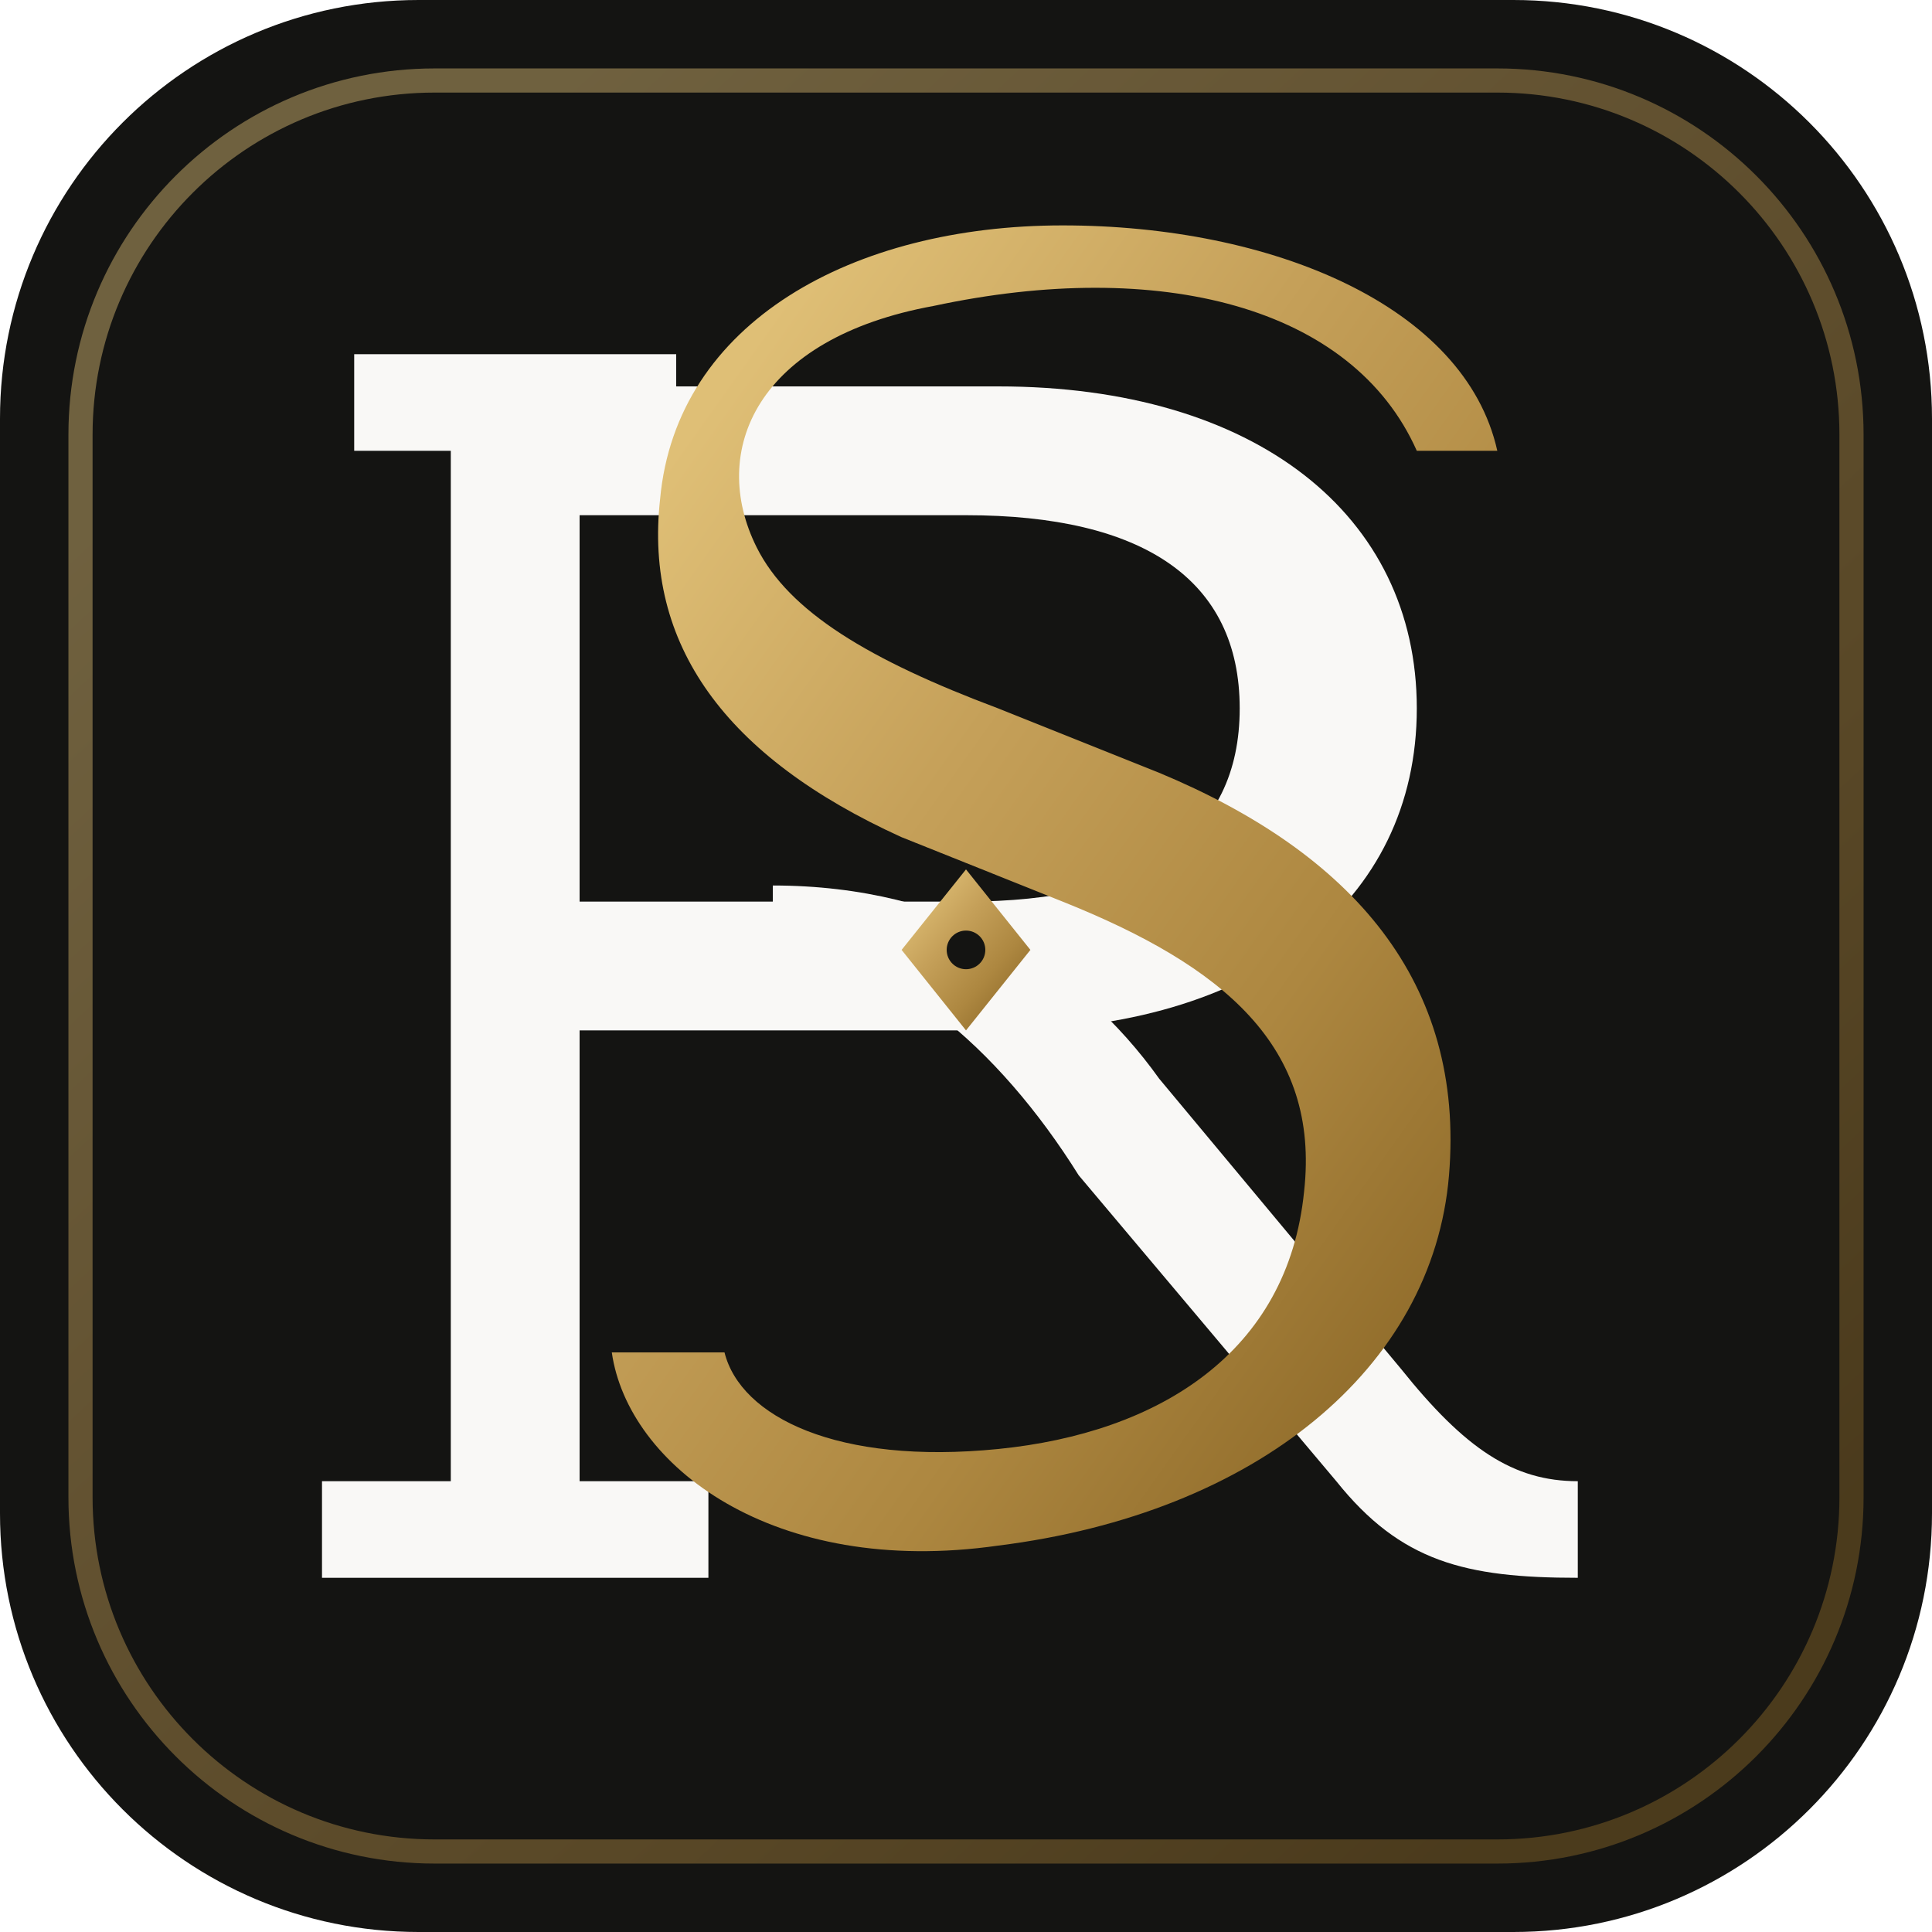
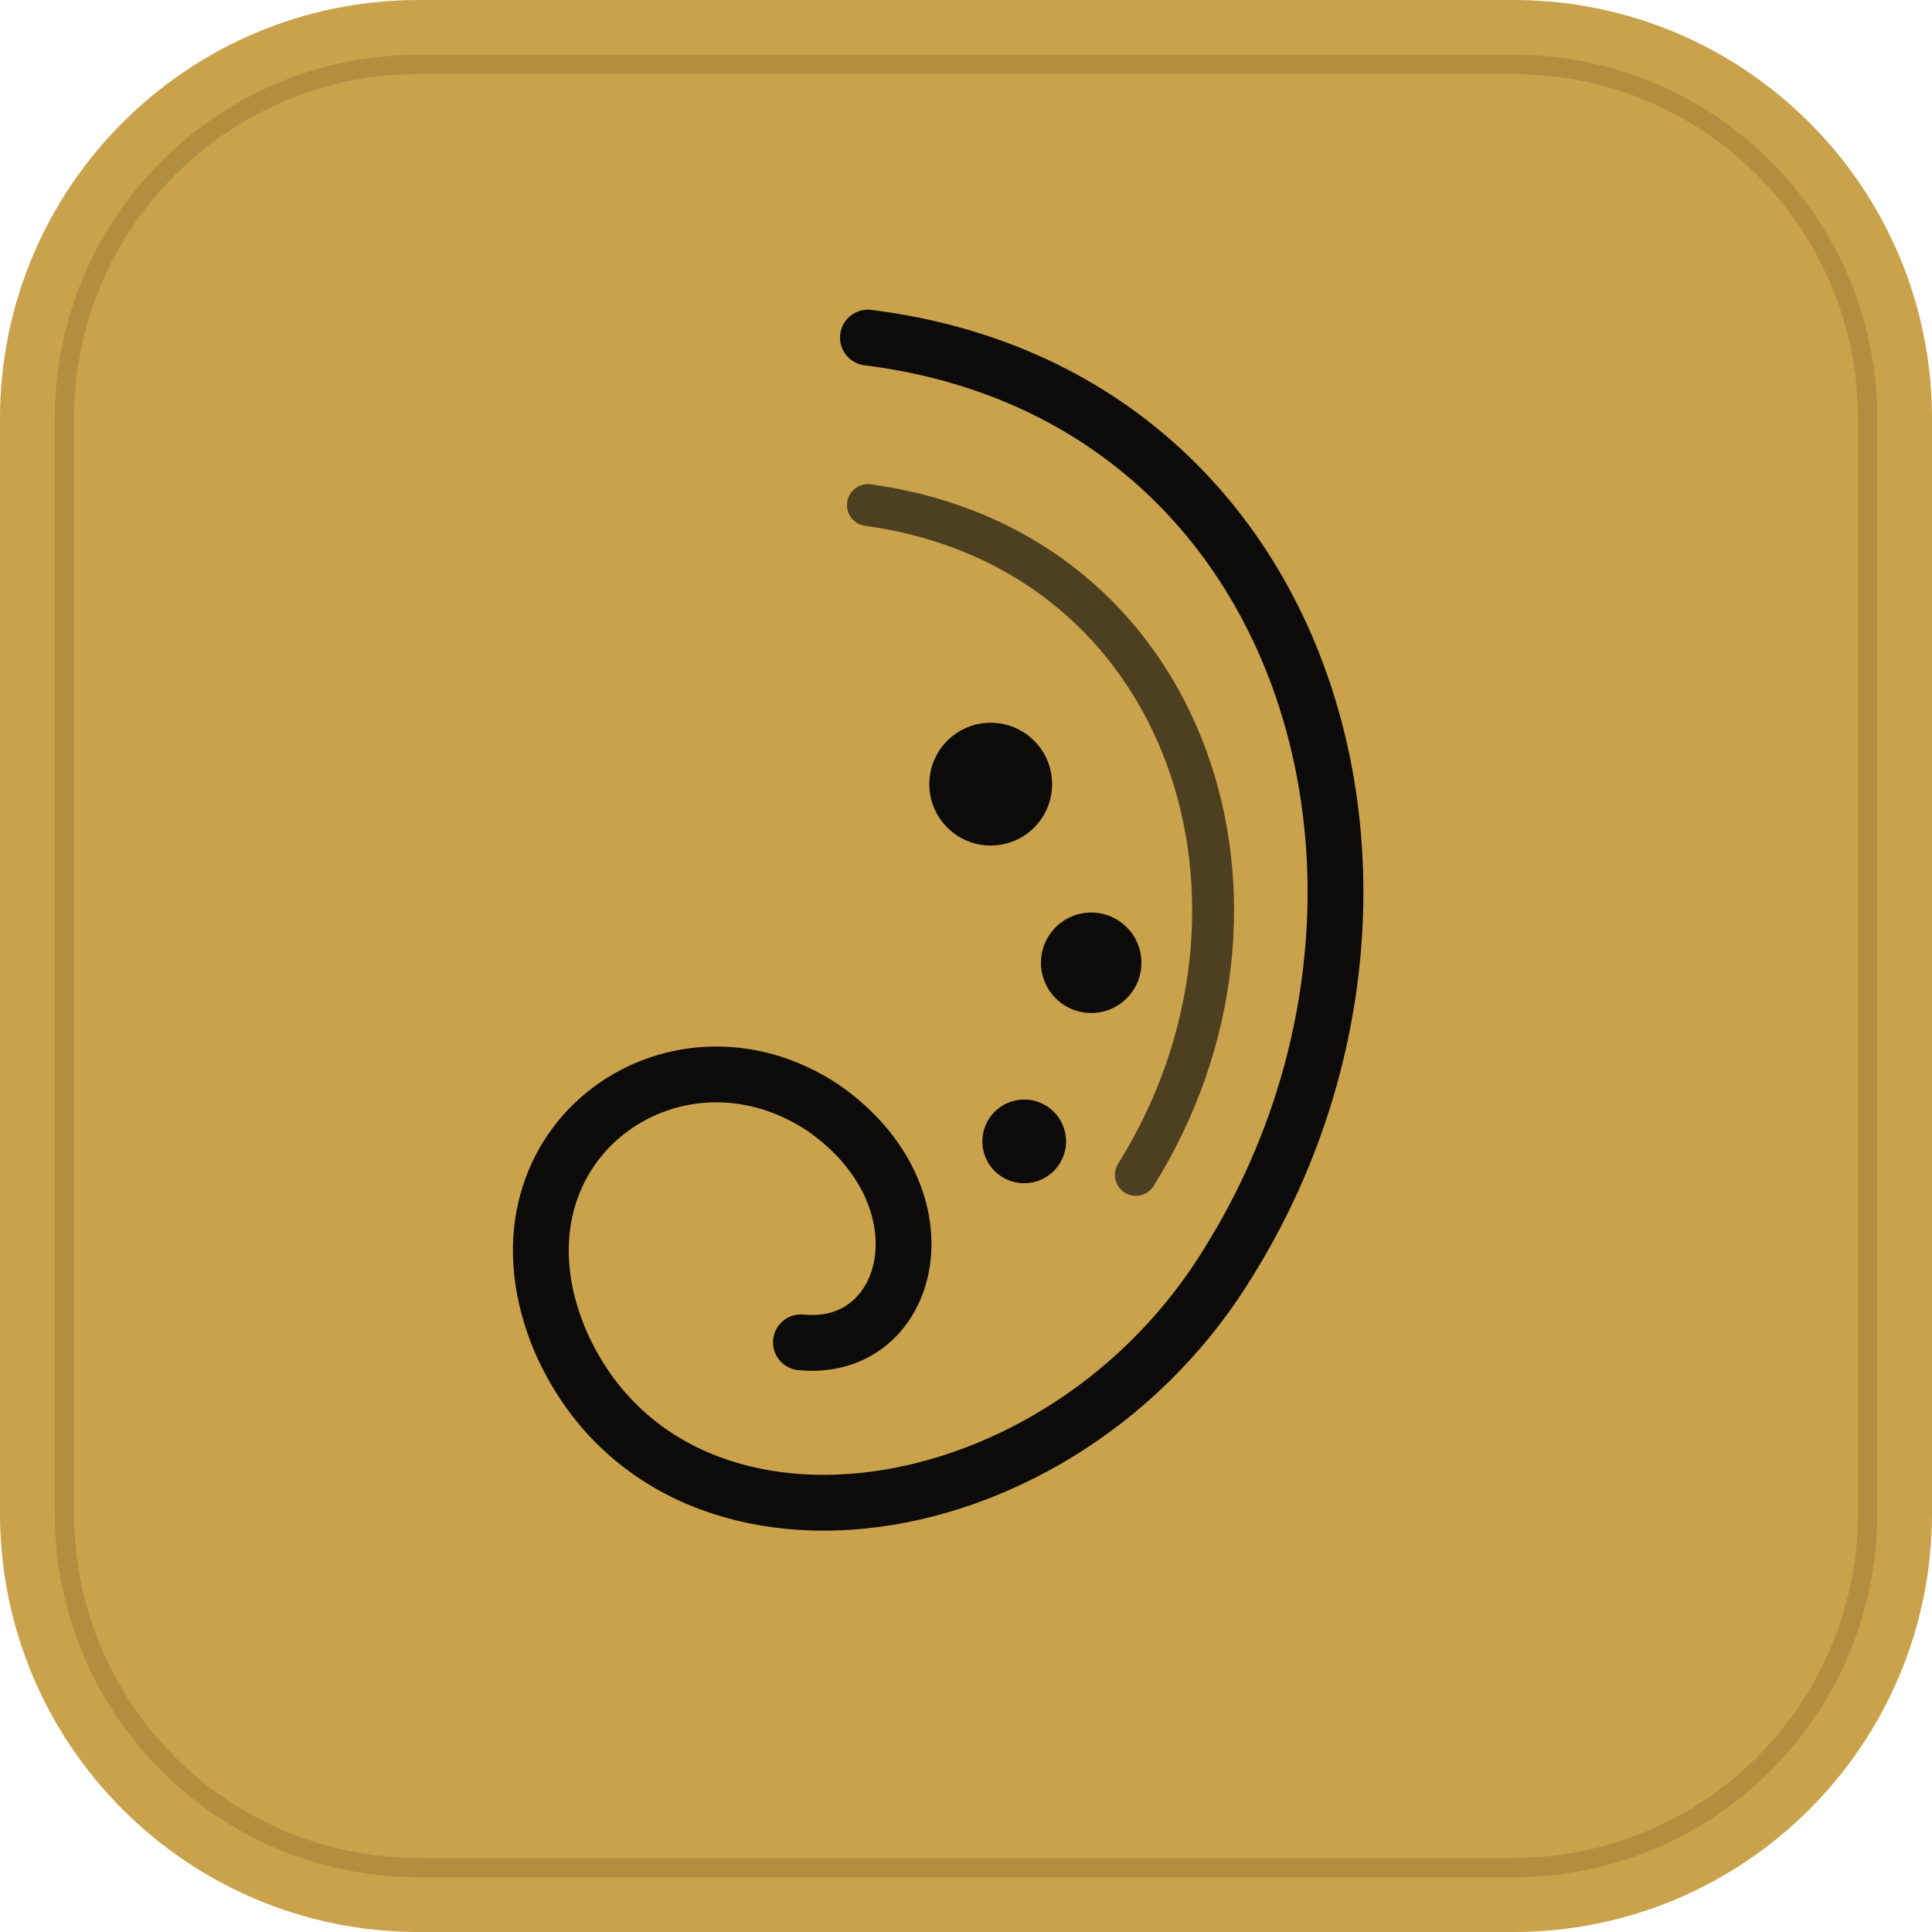
<svg xmlns="http://www.w3.org/2000/svg" viewBox="0 0 120 120" width="120" height="120" fill="none">
-   <defs>
-     <linearGradient id="favZariGrad" x1="15%" y1="10%" x2="90%" y2="90%">
-       <stop offset="0%" stop-color="#DFBF76" />
-       <stop offset="35%" stop-color="#C5A059" />
-       <stop offset="70%" stop-color="#AD8740" />
-       <stop offset="100%" stop-color="#8E6A29" />
-     </linearGradient>
-   </defs>
-   <rect width="120" height="120" rx="26" fill="#141412" />
-   <rect x="5" y="5" width="110" height="110" rx="22" stroke="url(#favZariGrad)" stroke-width="1.5" stroke-opacity="0.45" fill="none" />
-   <line x1="5" y1="18" x2="5" y2="5" stroke="url(#favZariGrad)" stroke-width="2.5" />
-   <line x1="5" y1="5" x2="18" y2="5" stroke="url(#favZariGrad)" stroke-width="2.5" />
-   <line x1="115" y1="18" x2="115" y2="5" stroke="url(#favZariGrad)" stroke-width="2.5" />
-   <line x1="115" y1="5" x2="102" y2="5" stroke="url(#favZariGrad)" stroke-width="2.5" />
-   <line x1="5" y1="102" x2="5" y2="115" stroke="url(#favZariGrad)" stroke-width="2.5" />
-   <line x1="5" y1="115" x2="18" y2="115" stroke="url(#favZariGrad)" stroke-width="2.5" />
-   <line x1="115" y1="102" x2="115" y2="115" stroke="url(#favZariGrad)" stroke-width="2.5" />
-   <line x1="115" y1="115" x2="102" y2="115" stroke="url(#favZariGrad)" stroke-width="2.5" />
-   <path d="M 22 22 H 42 V 28 H 36 V 92 H 44 V 98 H 20 V 92 H 28 V 28 H 22 Z" fill="#F9F8F6" />
-   <path d="M 36 24 H 62 C 78 24 88 32 88 44 C 88 56 78 64 62 64 H 36 V 56 H 60 C 71 56 77 52 77 44 C 77 36 71 32 60 32 H 36 Z" fill="#F9F8F6" />
-   <path d="M 48 59 C 55 59 62 65 67 73 L 83 92 C 87 97 91 98 98 98 V 92 C 94 92 91 90 87 85 L 72 67 C 67 60 59 55 48 55 Z" fill="#F9F8F6" />
-   <path d="M 88 28 C 84 19 72 16 58 19 C 47 21 44 28 47 34 C 49 38 54 41 62 44 L 72 48 C 84 53 91 61 90 73 C 89 85 78 94 62 96 C 48 98 39 91 38 84 H 45 C 46 88 52 91 62 90 C 72 89 80 84 81 74 C 82 65 76 60 66 56 L 56 52 C 45 47 40 40 41 31 C 42 20 53 14 66 14 C 79 14 91 19 93 28 Z" fill="url(#favZariGrad)" />
-   <polygon points="60,54 64,59 60,64 56,59" fill="url(#favZariGrad)" />
-   <circle cx="60" cy="59" r="1.2" fill="#141412" />
+   <rect width="120" height="120" rx="26" fill="#C9A24B" />
+   <rect x="4" y="4" width="112" height="112" rx="22" stroke="#8E6A29" stroke-width="1.2" stroke-opacity="0.35" fill="none" />
+   <g transform="translate(-29.3, -3.3) scale(0.3467)" stroke="#0C0B0A" stroke-linecap="round">
+     <path d="M240 70 C320 80 345 170 305 235 C275 285 205 295 185 250 C170 215 205 190 232 208 C255 224 248 252 228 250" stroke-width="10" />
+     <path d="M240 100 C298 108 318 172 288 220" stroke-width="7.5" stroke-opacity="0.65" />
+     <circle cx="262" cy="150" r="11" fill="#0C0B0A" stroke="none" />
+     <circle cx="280" cy="182" r="9" fill="#0C0B0A" stroke="none" />
+     <circle cx="268" cy="214" r="7.5" fill="#0C0B0A" stroke="none" />
+   </g>
</svg>
